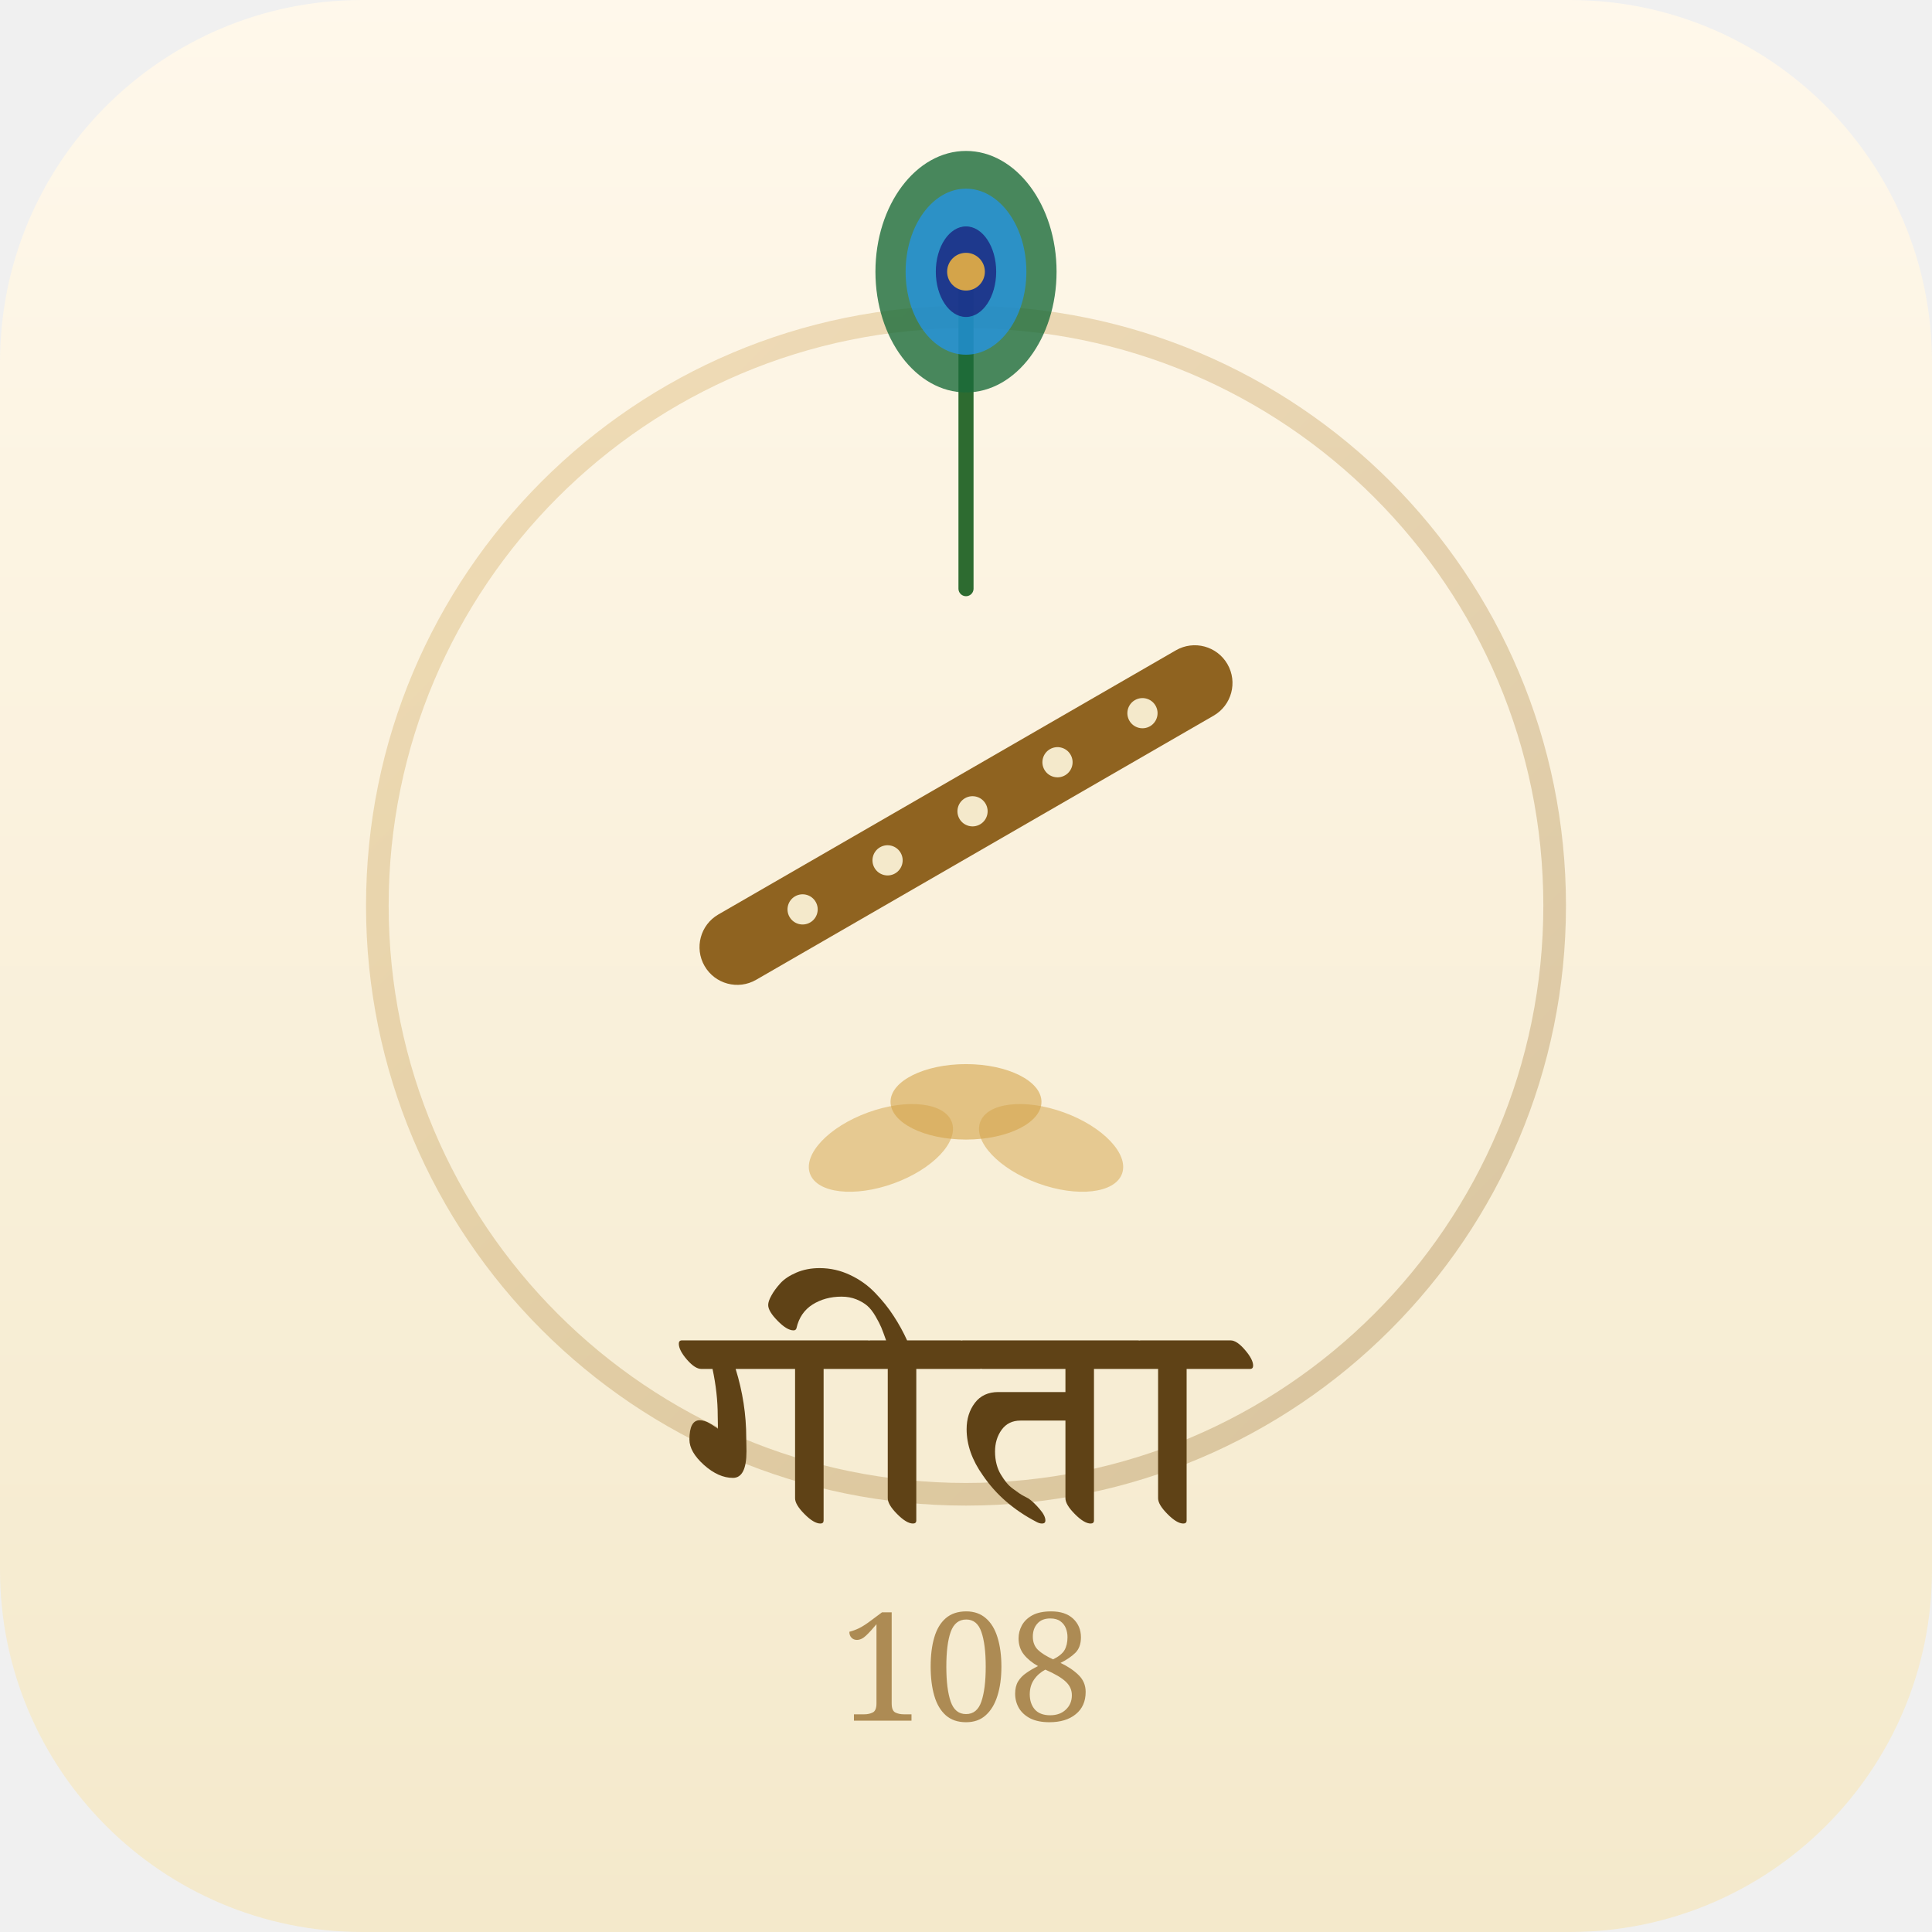
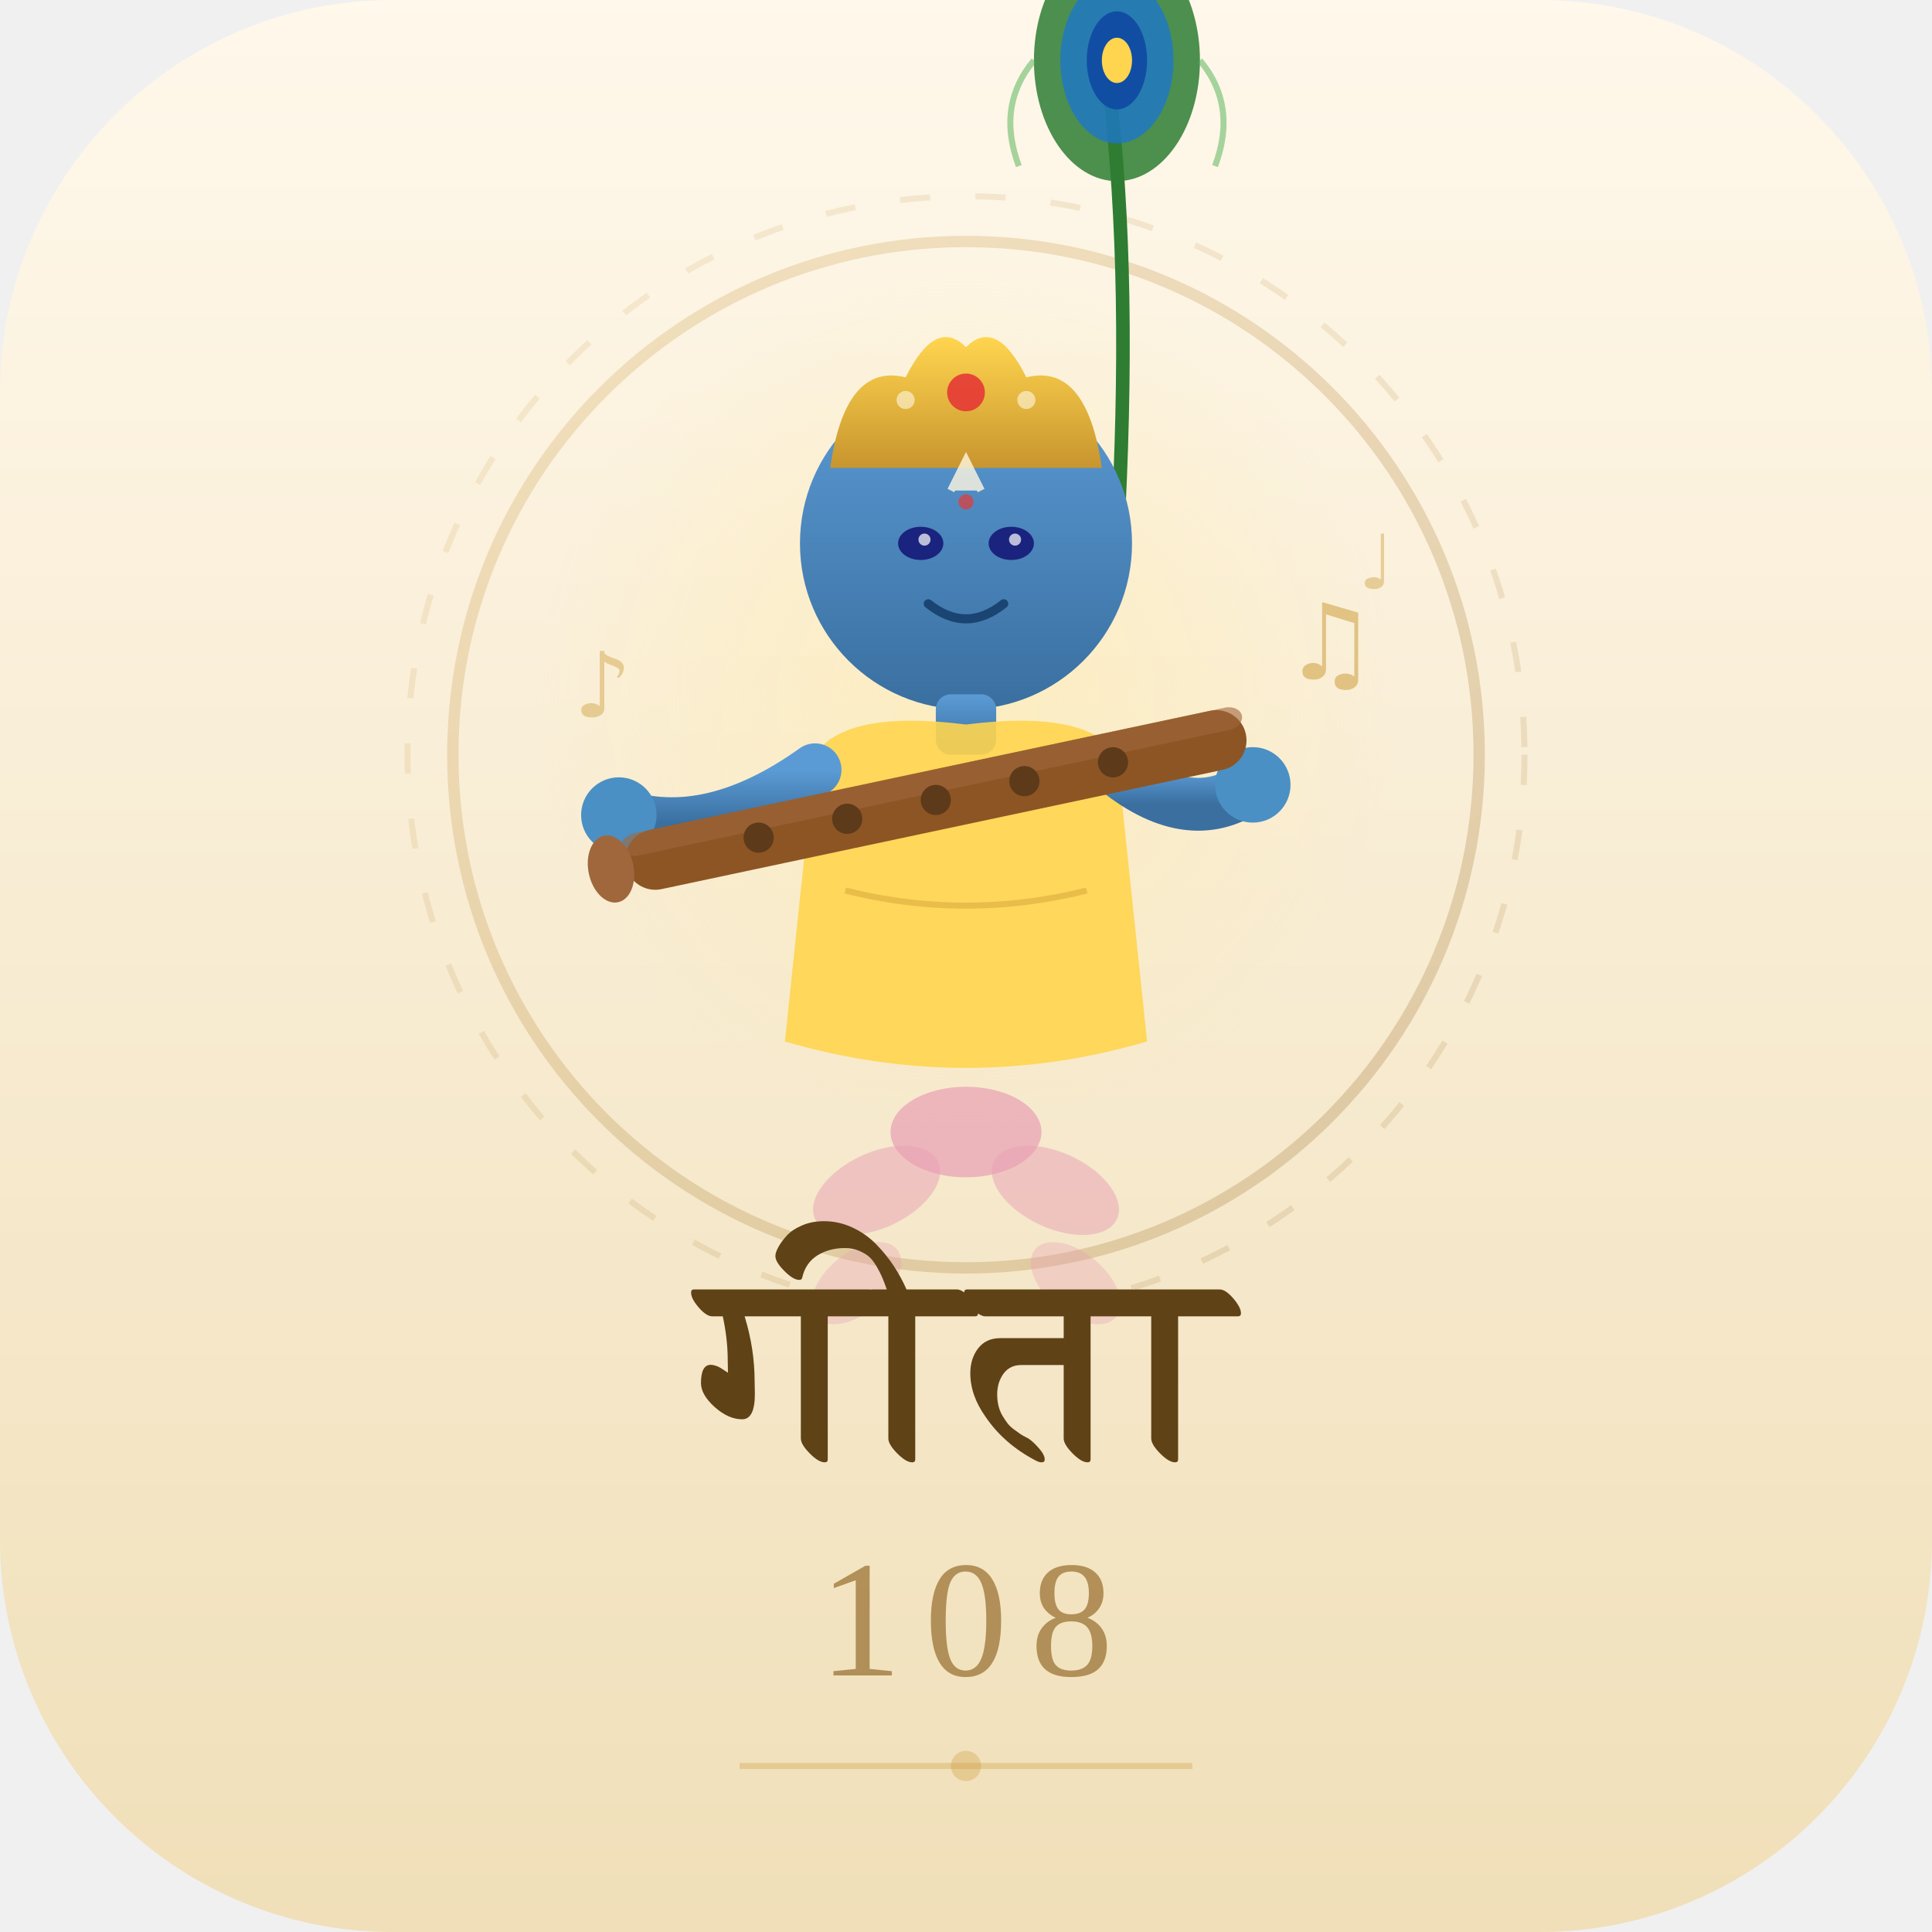
<svg xmlns="http://www.w3.org/2000/svg" viewBox="0 0 256 256" role="img" aria-label="Gita 108 — Krishna icon">
  <defs>
    <linearGradient id="bg" x1="0" y1="0" x2="0" y2="1">
      <stop offset="0%" stop-color="#fff8eb" />
-       <stop offset="100%" stop-color="#f4e9cb" />
+       <stop offset="100%" stop-color="#f0dfb8" />
    </linearGradient>
    <linearGradient id="gold" x1="0" y1="0" x2="1" y2="1">
      <stop offset="0%" stop-color="#d4a44a" />
      <stop offset="100%" stop-color="#8f6320" />
    </linearGradient>
+     <linearGradient id="skin" x1="0" y1="0" x2="0" y2="1">
+       <stop offset="0%" stop-color="#5b9bd5" />
+       <stop offset="100%" stop-color="#3a6fa0" />
+     </linearGradient>
+     <linearGradient id="featherGreen" x1="0" y1="0" x2="0" y2="1">
+       <stop offset="0%" stop-color="#4caf50" />
+       <stop offset="100%" stop-color="#1b5e20" />
+     </linearGradient>
+     <linearGradient id="crown" x1="0" y1="0" x2="0" y2="1">
+       <stop offset="0%" stop-color="#ffd54f" />
+       <stop offset="100%" stop-color="#c8952e" />
+     </linearGradient>
+     <radialGradient id="glow" cx="50%" cy="45%" r="40%">
+       <stop offset="0%" stop-color="#ffeaa7" stop-opacity="0.5" />
+       <stop offset="100%" stop-color="#ffeaa7" stop-opacity="0" />
+     </radialGradient>
  </defs>
-   <rect width="256" height="256" rx="48" fill="url(#bg)" />
-   <circle cx="128" cy="120" r="78" fill="none" stroke="url(#gold)" stroke-width="3" opacity="0.3" />
-   <g transform="translate(128,108) rotate(-30)">
-     <rect x="-40" y="-5" width="80" height="10" rx="5" fill="#8f6320" />
-     <circle cx="-25" cy="0" r="2" fill="#f4e9cb" />
-     <circle cx="-12" cy="0" r="2" fill="#f4e9cb" />
-     <circle cx="1" cy="0" r="2" fill="#f4e9cb" />
-     <circle cx="14" cy="0" r="2" fill="#f4e9cb" />
-     <circle cx="27" cy="0" r="2" fill="#f4e9cb" />
+   <rect width="256" height="256" rx="52" fill="url(#bg)" />
+   <circle cx="128" cy="100" r="72" fill="url(#glow)" />
+   <circle cx="128" cy="100" r="68" fill="none" stroke="url(#gold)" stroke-width="1.5" opacity="0.25" />
+   <circle cx="128" cy="100" r="74" fill="none" stroke="url(#gold)" stroke-width="0.8" opacity="0.15" stroke-dasharray="4 6" />
+   <g transform="translate(148, 42)">
+     <path d="M0,30 Q2,-5 -1,-30" stroke="#2e7d32" stroke-width="1.8" fill="none" stroke-linecap="round" />
+     <ellipse cx="0" cy="-34" rx="11" ry="16" fill="#2e7d32" opacity="0.85" />
+     <ellipse cx="0" cy="-34" rx="7.5" ry="11" fill="#1976d2" opacity="0.75" />
+     <ellipse cx="0" cy="-34" rx="4" ry="6.5" fill="#0d47a1" opacity="0.85" />
+     <ellipse cx="0" cy="-34" rx="2" ry="3" fill="#ffd54f" />
+     <path d="M-11,-34 Q-16,-28 -13,-20" stroke="#4caf50" stroke-width="0.8" fill="none" opacity="0.5" />
+     <path d="M11,-34 Q16,-28 13,-20" stroke="#4caf50" stroke-width="0.8" fill="none" opacity="0.5" />
  </g>
-   <g transform="translate(128,78)">
-     <line x1="0" y1="0" x2="0" y2="-40" stroke="#2d6b30" stroke-width="2" stroke-linecap="round" />
-     <ellipse cx="0" cy="-42" rx="12" ry="16" fill="#1a6b3a" opacity="0.8" />
-     <ellipse cx="0" cy="-42" rx="8" ry="11" fill="#2196F3" opacity="0.7" />
-     <ellipse cx="0" cy="-42" rx="4" ry="6" fill="#1a237e" opacity="0.8" />
-     <circle cx="0" cy="-42" r="2.5" fill="#d4a44a" />
+   <circle cx="128" cy="72" r="22" fill="url(#skin)" />
+   <path d="M110,62 Q112,48 120,50 Q124,42 128,46 Q132,42 136,50 Q144,48 146,62 Z" fill="url(#crown)" />
+   <circle cx="128" cy="52" r="2.5" fill="#e53935" opacity="0.9" />
+   <circle cx="120" cy="53" r="1.2" fill="#fff8e1" opacity="0.6" />
+   <circle cx="136" cy="53" r="1.2" fill="#fff8e1" opacity="0.6" />
+   <ellipse cx="122" cy="72" rx="3" ry="2.2" fill="#1a237e" />
+   <ellipse cx="134" cy="72" rx="3" ry="2.2" fill="#1a237e" />
+   <circle cx="122.5" cy="71.5" r="0.8" fill="white" opacity="0.7" />
+   <circle cx="134.5" cy="71.5" r="0.8" fill="white" opacity="0.7" />
+   <path d="M123,80 Q128,84 133,80" stroke="#1a4472" stroke-width="1.2" fill="none" stroke-linecap="round" />
+   <path d="M126,65 L128,61 L130,65" stroke="#fff8e1" stroke-width="1" fill="#fff8e1" opacity="0.8" />
+   <circle cx="128" cy="66.5" r="1" fill="#e53935" opacity="0.7" />
+   <rect x="124" y="92" width="8" height="8" rx="2" fill="url(#skin)" />
+   <path d="M108,100 Q112,94 128,96 Q144,94 148,100 L152,138 Q128,145 104,138 Z" fill="#ffd54f" opacity="0.9" />
+   <path d="M118,105 Q128,108 138,105" stroke="#c8952e" stroke-width="0.8" fill="none" opacity="0.5" />
+   <path d="M112,118 Q128,122 144,118" stroke="#c8952e" stroke-width="0.8" fill="none" opacity="0.4" />
+   <path d="M108,102 Q94,112 82,108" stroke="url(#skin)" stroke-width="7" fill="none" stroke-linecap="round" />
+   <path d="M148,102 Q158,110 166,104" stroke="url(#skin)" stroke-width="7" fill="none" stroke-linecap="round" />
+   <circle cx="82" cy="108" r="5" fill="#4a90c4" />
+   <circle cx="166" cy="104" r="5" fill="#4a90c4" />
+   <g transform="translate(124, 106) rotate(-12)">
+     <rect x="-42" y="-4" width="84" height="8" rx="4" fill="#8d5524" />
+     <rect x="-42" y="-4" width="84" height="3" rx="2" fill="#a0673c" opacity="0.6" />
+     <circle cx="-24" cy="0" r="2" fill="#5d3a1a" />
+     <circle cx="-12" cy="0" r="2" fill="#5d3a1a" />
+     <circle cx="0" cy="0" r="2" fill="#5d3a1a" />
+     <circle cx="12" cy="0" r="2" fill="#5d3a1a" />
+     <circle cx="24" cy="0" r="2" fill="#5d3a1a" />
+     <ellipse cx="-44" cy="0" rx="3" ry="4.5" fill="#a0673c" />
  </g>
-   <g transform="translate(128,148)">
-     <ellipse cx="-12" cy="0" rx="10" ry="5" fill="#d4a44a" opacity="0.5" transform="rotate(-20)" />
-     <ellipse cx="12" cy="0" rx="10" ry="5" fill="#d4a44a" opacity="0.5" transform="rotate(20)" />
-     <ellipse cx="0" cy="-2" rx="10" ry="5" fill="#d4a44a" opacity="0.6" />
+   <text x="170" y="90" font-family="Georgia, serif" font-size="14" fill="#c8952e" opacity="0.5">♫</text>
+   <text x="180" y="78" font-family="Georgia, serif" font-size="10" fill="#c8952e" opacity="0.4">♩</text>
+   <text x="76" y="95" font-family="Georgia, serif" font-size="12" fill="#c8952e" opacity="0.4">♪</text>
+   <g transform="translate(128, 150)">
+     <ellipse cx="0" cy="0" rx="10" ry="6" fill="#e8a0b4" opacity="0.7" />
+     <ellipse cx="-14" cy="2" rx="9" ry="5" fill="#e8a0b4" opacity="0.5" transform="rotate(-25)" />
+     <ellipse cx="-24" cy="6" rx="7" ry="4" fill="#e8a0b4" opacity="0.35" transform="rotate(-40)" />
+     <ellipse cx="14" cy="2" rx="9" ry="5" fill="#e8a0b4" opacity="0.5" transform="rotate(25)" />
+     <ellipse cx="24" cy="6" rx="7" ry="4" fill="#e8a0b4" opacity="0.35" transform="rotate(40)" />
  </g>
-   <text x="128" y="200" text-anchor="middle" font-family="Georgia, serif" font-size="36" font-weight="bold" fill="#5f4216">गीता</text>
-   <text x="128" y="228" text-anchor="middle" font-family="Georgia, serif" font-size="20" fill="#8f6320" opacity="0.7">108</text>
+   <text x="128" y="192" text-anchor="middle" font-family="Georgia, 'Times New Roman', serif" font-size="34" font-weight="bold" fill="#5f4216" letter-spacing="1">गीता</text>
+   <text x="128" y="222" text-anchor="middle" font-family="Georgia, 'Times New Roman', serif" font-size="22" fill="#8f6320" opacity="0.65" letter-spacing="3">108</text>
+   <line x1="98" y1="234" x2="158" y2="234" stroke="#c8952e" stroke-width="0.8" opacity="0.3" />
+   <circle cx="128" cy="234" r="2" fill="#c8952e" opacity="0.3" />
</svg>
